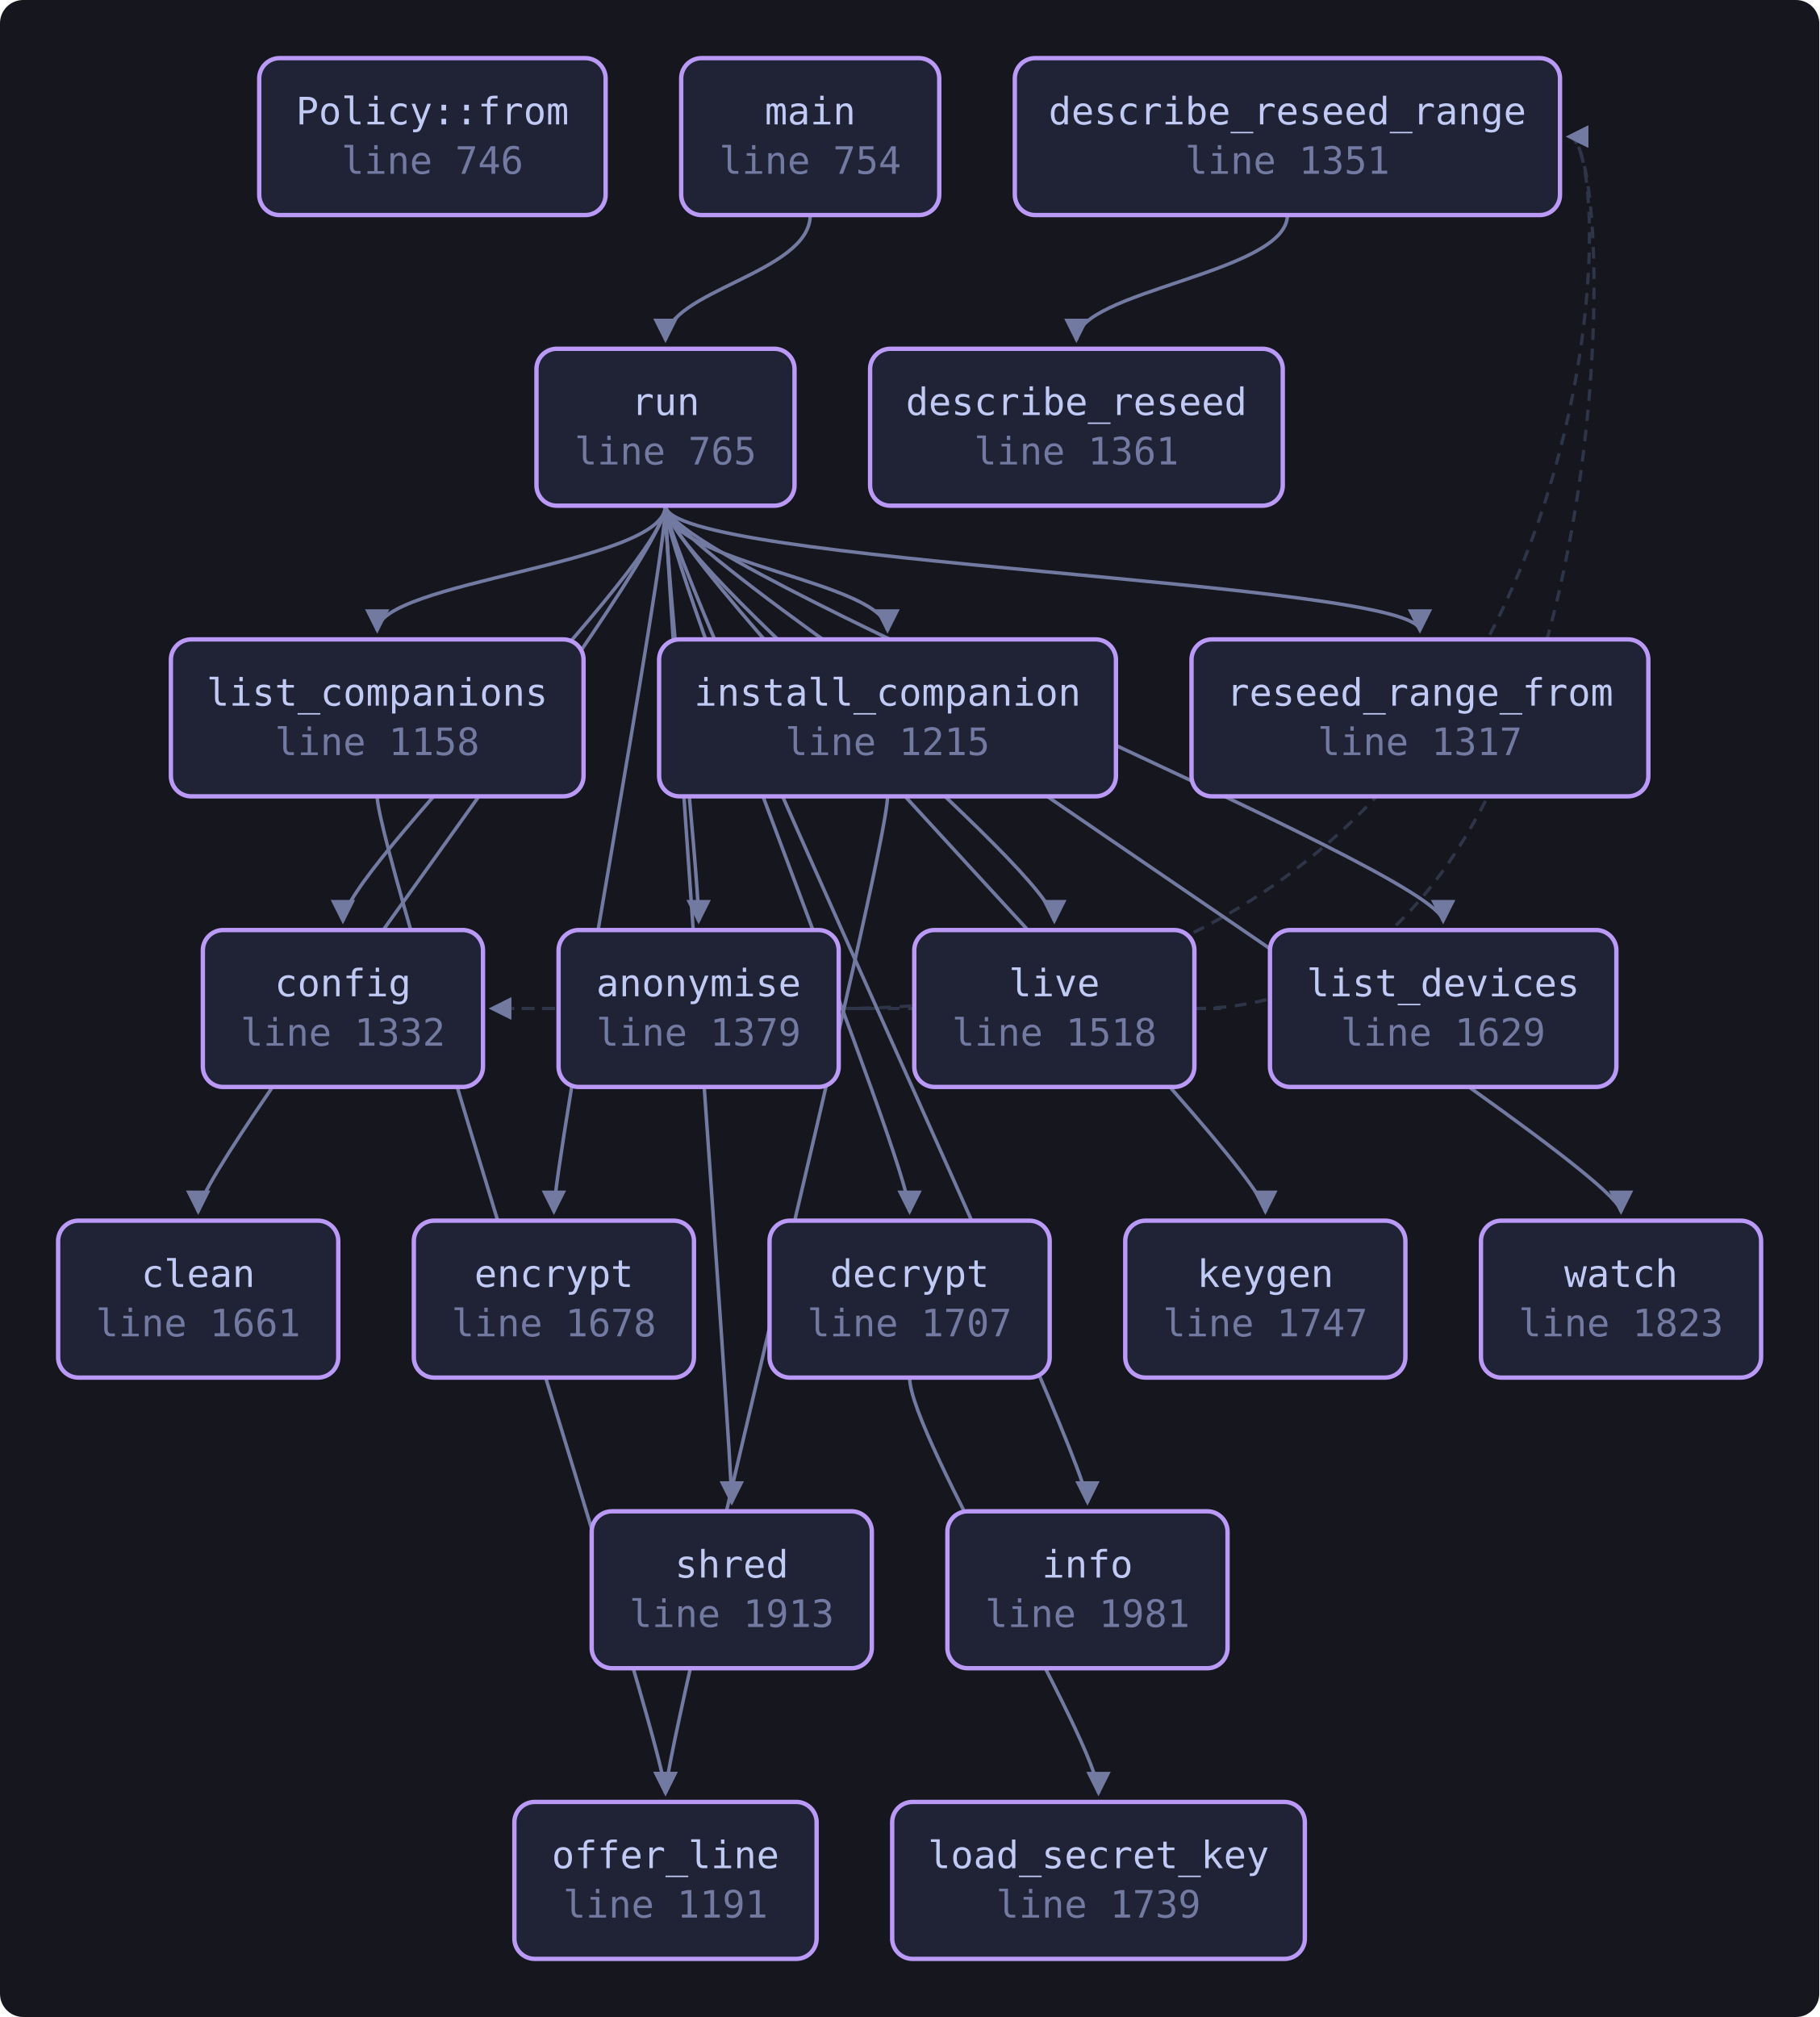
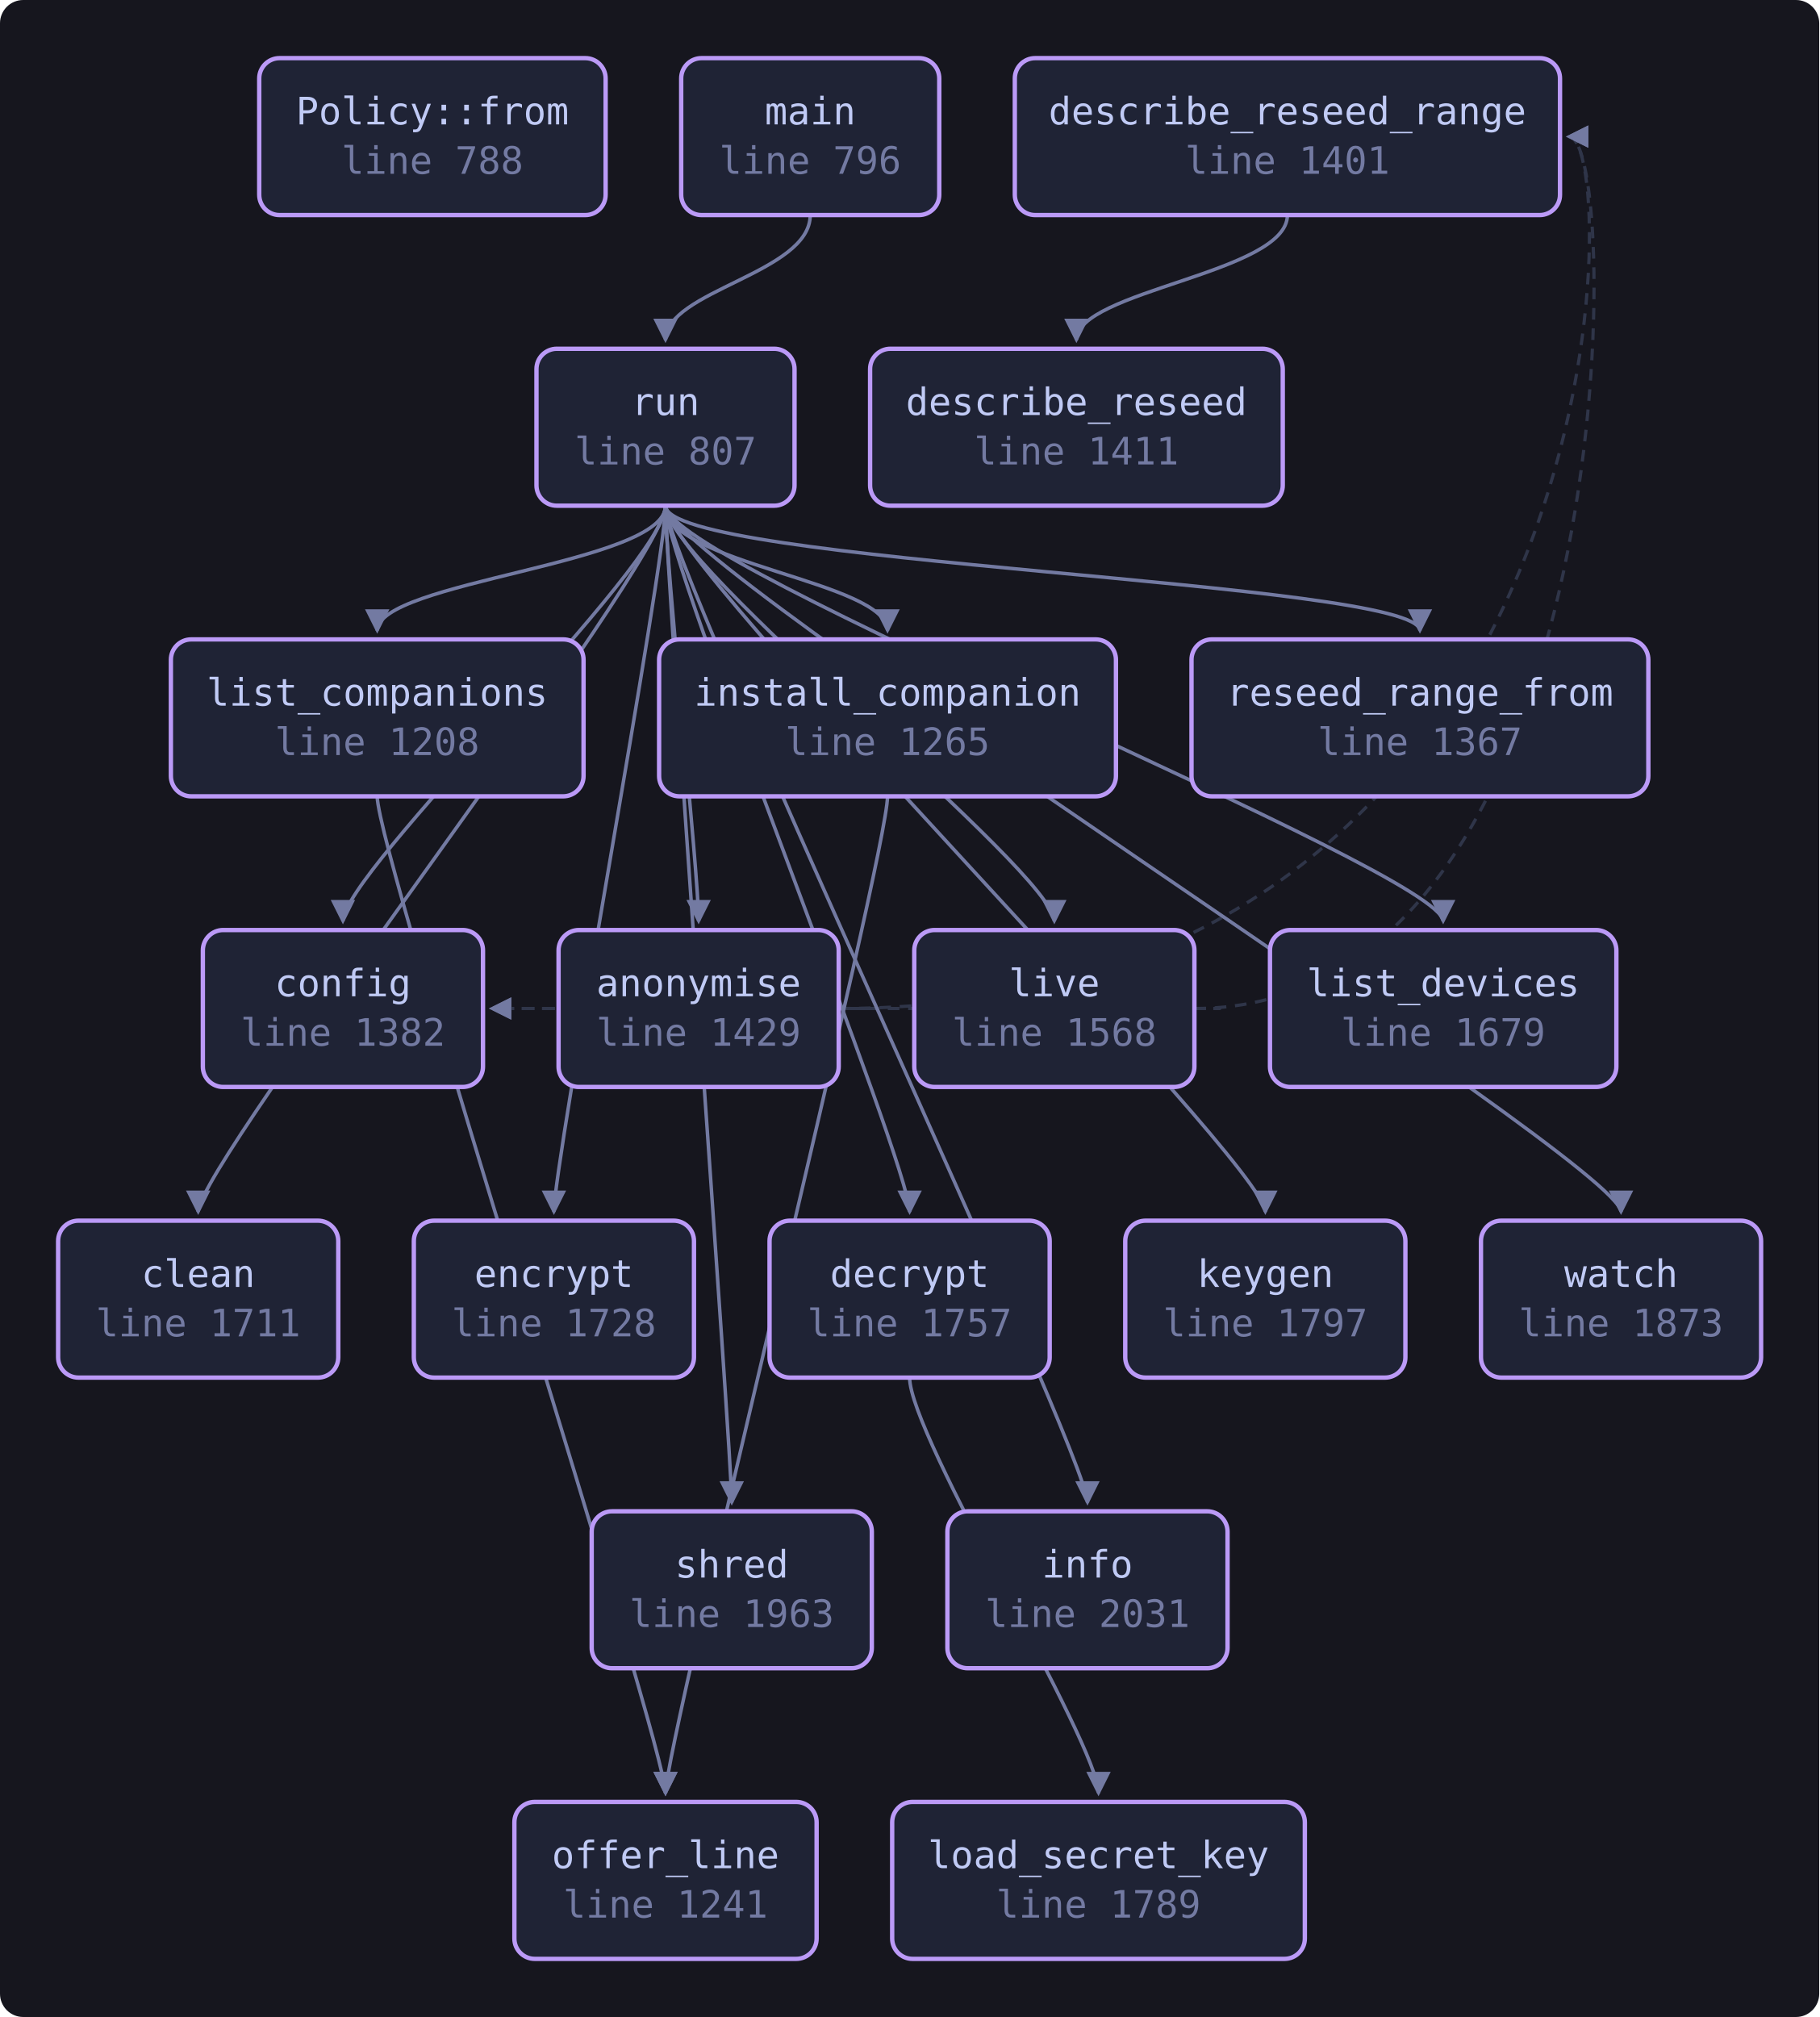
<svg xmlns="http://www.w3.org/2000/svg" viewBox="0 0 626 694" width="626" height="694" style="max-width:100%;height:auto" role="img" aria-label="flowchart">
  <defs>
    <marker id="a" viewBox="0 0 8 8" refX="7" refY="4" markerWidth="7" markerHeight="7" orient="auto-start-reverse">
      <path d="M0 0 L8 4 L0 8 z" fill="var(--muted, #737aa2)" />
    </marker>
  </defs>
  <rect x="0" y="0" width="626" height="694" fill="var(--bg-inset, #16161e)" rx="8" />
  <path d="M288.6 347.0 C 310.6 347.0, 310.6 347.0, 169.2 347.0" fill="none" stroke="var(--border, #2f3549)" stroke-width="1.1" stroke-dasharray="4 3" marker-end="url(#a)" />
  <path d="M288.6 347.0 C 558.8 347.0, 558.8 47.0, 539.8 47.0" fill="none" stroke="var(--border, #2f3549)" stroke-width="1.1" stroke-dasharray="4 3" marker-end="url(#a)" />
  <path d="M313.0 474.0 C 313.0 494.0, 378.0 600.0, 378.0 617.0" fill="none" stroke="var(--muted, #737aa2)" stroke-width="1.2" marker-end="url(#a)" />
  <path d="M443.0 74.0 C 443.0 94.0, 370.4 100.0, 370.4 117.0" fill="none" stroke="var(--muted, #737aa2)" stroke-width="1.2" marker-end="url(#a)" />
  <path d="M305.4 274.0 C 305.4 294.0, 229.0 600.0, 229.0 617.0" fill="none" stroke="var(--muted, #737aa2)" stroke-width="1.2" marker-end="url(#a)" />
  <path d="M129.8 274.0 C 129.8 294.0, 229.0 600.0, 229.0 617.0" fill="none" stroke="var(--muted, #737aa2)" stroke-width="1.2" marker-end="url(#a)" />
  <path d="M411.0 347.0 C 433.0 347.0, 433.0 347.0, 169.2 347.0" fill="none" stroke="var(--border, #2f3549)" stroke-width="1.1" stroke-dasharray="4 3" marker-end="url(#a)" />
  <path d="M411.0 347.0 C 558.8 347.0, 558.8 47.0, 539.8 47.0" fill="none" stroke="var(--border, #2f3549)" stroke-width="1.1" stroke-dasharray="4 3" marker-end="url(#a)" />
  <path d="M278.8 74.0 C 278.8 94.0, 229.0 100.0, 229.0 117.0" fill="none" stroke="var(--muted, #737aa2)" stroke-width="1.2" marker-end="url(#a)" />
  <path d="M229.0 174.0 C 229.0 194.0, 240.4 300.0, 240.4 317.0" fill="none" stroke="var(--muted, #737aa2)" stroke-width="1.2" marker-end="url(#a)" />
  <path d="M229.0 174.0 C 229.0 194.0, 68.2 400.0, 68.2 417.0" fill="none" stroke="var(--muted, #737aa2)" stroke-width="1.2" marker-end="url(#a)" />
  <path d="M229.0 174.0 C 229.0 194.0, 118.0 300.0, 118.0 317.0" fill="none" stroke="var(--muted, #737aa2)" stroke-width="1.2" marker-end="url(#a)" />
  <path d="M229.0 174.0 C 229.0 194.0, 313.0 400.0, 313.0 417.0" fill="none" stroke="var(--muted, #737aa2)" stroke-width="1.2" marker-end="url(#a)" />
  <path d="M229.0 174.0 C 229.0 194.0, 190.6 400.0, 190.6 417.0" fill="none" stroke="var(--muted, #737aa2)" stroke-width="1.2" marker-end="url(#a)" />
  <path d="M229.0 174.0 C 229.0 194.0, 374.2 500.0, 374.2 517.0" fill="none" stroke="var(--muted, #737aa2)" stroke-width="1.2" marker-end="url(#a)" />
  <path d="M229.0 174.0 C 229.0 194.0, 305.4 200.0, 305.4 217.0" fill="none" stroke="var(--muted, #737aa2)" stroke-width="1.2" marker-end="url(#a)" />
  <path d="M229.0 174.0 C 229.0 194.0, 435.4 400.0, 435.4 417.0" fill="none" stroke="var(--muted, #737aa2)" stroke-width="1.2" marker-end="url(#a)" />
  <path d="M229.0 174.0 C 229.0 194.0, 129.8 200.0, 129.8 217.0" fill="none" stroke="var(--muted, #737aa2)" stroke-width="1.2" marker-end="url(#a)" />
  <path d="M229.0 174.0 C 229.0 194.0, 496.6 300.0, 496.6 317.0" fill="none" stroke="var(--muted, #737aa2)" stroke-width="1.2" marker-end="url(#a)" />
  <path d="M229.0 174.0 C 229.0 194.0, 362.8 300.0, 362.8 317.0" fill="none" stroke="var(--muted, #737aa2)" stroke-width="1.2" marker-end="url(#a)" />
  <path d="M229.0 174.0 C 229.0 194.0, 488.6 200.0, 488.6 217.0" fill="none" stroke="var(--muted, #737aa2)" stroke-width="1.2" marker-end="url(#a)" />
  <path d="M229.0 174.0 C 229.0 194.0, 251.8 500.0, 251.8 517.0" fill="none" stroke="var(--muted, #737aa2)" stroke-width="1.2" marker-end="url(#a)" />
  <path d="M229.0 174.0 C 229.0 194.0, 557.8 400.0, 557.8 417.0" fill="none" stroke="var(--muted, #737aa2)" stroke-width="1.2" marker-end="url(#a)" />
-   <a href="https://github.com/tilas01/veilvoice/blob/main/crates/veilvoice-cli/src/main.rs#L746" target="_blank" rel="noopener noreferrer">
+   <a href="https://github.com/tilas01/veilvoice/blob/main/crates/veilvoice-cli/src/main.rs#L788" target="_blank" rel="noopener noreferrer">
    <rect x="89.2" y="20.0" width="119.2" height="54.0" rx="7" fill="var(--bg-soft, #1f2335)" stroke="var(--accent-2, #bb9af7)" stroke-width="1.5" />
    <text x="148.8" y="42.8" font-family="ui-monospace, SFMono-Regular, Menlo, Consolas, monospace" font-size="13" fill="var(--fg, #c0caf5)" text-anchor="middle">Policy::from</text>
-     <text x="148.8" y="59.8" font-family="ui-monospace, SFMono-Regular, Menlo, Consolas, monospace" font-size="13" fill="var(--muted, #737aa2)" text-anchor="middle">line 746</text>
+     <text x="148.8" y="59.8" font-family="ui-monospace, SFMono-Regular, Menlo, Consolas, monospace" font-size="13" fill="var(--muted, #737aa2)" text-anchor="middle">line 788</text>
  </a>
-   <a href="https://github.com/tilas01/veilvoice/blob/main/crates/veilvoice-cli/src/main.rs#L754" target="_blank" rel="noopener noreferrer">
+   <a href="https://github.com/tilas01/veilvoice/blob/main/crates/veilvoice-cli/src/main.rs#L796" target="_blank" rel="noopener noreferrer">
    <rect x="234.4" y="20.0" width="88.8" height="54.0" rx="7" fill="var(--bg-soft, #1f2335)" stroke="var(--accent-2, #bb9af7)" stroke-width="1.5" />
    <text x="278.8" y="42.8" font-family="ui-monospace, SFMono-Regular, Menlo, Consolas, monospace" font-size="13" fill="var(--fg, #c0caf5)" text-anchor="middle">main</text>
-     <text x="278.8" y="59.8" font-family="ui-monospace, SFMono-Regular, Menlo, Consolas, monospace" font-size="13" fill="var(--muted, #737aa2)" text-anchor="middle">line 754</text>
+     <text x="278.8" y="59.8" font-family="ui-monospace, SFMono-Regular, Menlo, Consolas, monospace" font-size="13" fill="var(--muted, #737aa2)" text-anchor="middle">line 796</text>
  </a>
-   <a href="https://github.com/tilas01/veilvoice/blob/main/crates/veilvoice-cli/src/main.rs#L765" target="_blank" rel="noopener noreferrer">
+   <a href="https://github.com/tilas01/veilvoice/blob/main/crates/veilvoice-cli/src/main.rs#L807" target="_blank" rel="noopener noreferrer">
    <rect x="184.6" y="120.0" width="88.8" height="54.0" rx="7" fill="var(--bg-soft, #1f2335)" stroke="var(--accent-2, #bb9af7)" stroke-width="1.5" />
    <text x="229.0" y="142.8" font-family="ui-monospace, SFMono-Regular, Menlo, Consolas, monospace" font-size="13" fill="var(--fg, #c0caf5)" text-anchor="middle">run</text>
-     <text x="229.0" y="159.8" font-family="ui-monospace, SFMono-Regular, Menlo, Consolas, monospace" font-size="13" fill="var(--muted, #737aa2)" text-anchor="middle">line 765</text>
+     <text x="229.0" y="159.8" font-family="ui-monospace, SFMono-Regular, Menlo, Consolas, monospace" font-size="13" fill="var(--muted, #737aa2)" text-anchor="middle">line 807</text>
  </a>
-   <a href="https://github.com/tilas01/veilvoice/blob/main/crates/veilvoice-cli/src/main.rs#L1158" target="_blank" rel="noopener noreferrer">
+   <a href="https://github.com/tilas01/veilvoice/blob/main/crates/veilvoice-cli/src/main.rs#L1208" target="_blank" rel="noopener noreferrer">
    <rect x="58.8" y="220.0" width="142.0" height="54.0" rx="7" fill="var(--bg-soft, #1f2335)" stroke="var(--accent-2, #bb9af7)" stroke-width="1.5" />
    <text x="129.8" y="242.8" font-family="ui-monospace, SFMono-Regular, Menlo, Consolas, monospace" font-size="13" fill="var(--fg, #c0caf5)" text-anchor="middle">list_companions</text>
-     <text x="129.8" y="259.8" font-family="ui-monospace, SFMono-Regular, Menlo, Consolas, monospace" font-size="13" fill="var(--muted, #737aa2)" text-anchor="middle">line 1158</text>
+     <text x="129.8" y="259.8" font-family="ui-monospace, SFMono-Regular, Menlo, Consolas, monospace" font-size="13" fill="var(--muted, #737aa2)" text-anchor="middle">line 1208</text>
  </a>
-   <a href="https://github.com/tilas01/veilvoice/blob/main/crates/veilvoice-cli/src/main.rs#L1191" target="_blank" rel="noopener noreferrer">
+   <a href="https://github.com/tilas01/veilvoice/blob/main/crates/veilvoice-cli/src/main.rs#L1241" target="_blank" rel="noopener noreferrer">
    <rect x="177.0" y="620.0" width="104.0" height="54.0" rx="7" fill="var(--bg-soft, #1f2335)" stroke="var(--accent-2, #bb9af7)" stroke-width="1.5" />
    <text x="229.0" y="642.8" font-family="ui-monospace, SFMono-Regular, Menlo, Consolas, monospace" font-size="13" fill="var(--fg, #c0caf5)" text-anchor="middle">offer_line</text>
-     <text x="229.0" y="659.8" font-family="ui-monospace, SFMono-Regular, Menlo, Consolas, monospace" font-size="13" fill="var(--muted, #737aa2)" text-anchor="middle">line 1191</text>
+     <text x="229.0" y="659.8" font-family="ui-monospace, SFMono-Regular, Menlo, Consolas, monospace" font-size="13" fill="var(--muted, #737aa2)" text-anchor="middle">line 1241</text>
  </a>
-   <a href="https://github.com/tilas01/veilvoice/blob/main/crates/veilvoice-cli/src/main.rs#L1215" target="_blank" rel="noopener noreferrer">
+   <a href="https://github.com/tilas01/veilvoice/blob/main/crates/veilvoice-cli/src/main.rs#L1265" target="_blank" rel="noopener noreferrer">
    <rect x="226.8" y="220.0" width="157.2" height="54.0" rx="7" fill="var(--bg-soft, #1f2335)" stroke="var(--accent-2, #bb9af7)" stroke-width="1.5" />
    <text x="305.4" y="242.8" font-family="ui-monospace, SFMono-Regular, Menlo, Consolas, monospace" font-size="13" fill="var(--fg, #c0caf5)" text-anchor="middle">install_companion</text>
-     <text x="305.4" y="259.8" font-family="ui-monospace, SFMono-Regular, Menlo, Consolas, monospace" font-size="13" fill="var(--muted, #737aa2)" text-anchor="middle">line 1215</text>
+     <text x="305.4" y="259.8" font-family="ui-monospace, SFMono-Regular, Menlo, Consolas, monospace" font-size="13" fill="var(--muted, #737aa2)" text-anchor="middle">line 1265</text>
  </a>
-   <a href="https://github.com/tilas01/veilvoice/blob/main/crates/veilvoice-cli/src/main.rs#L1317" target="_blank" rel="noopener noreferrer">
+   <a href="https://github.com/tilas01/veilvoice/blob/main/crates/veilvoice-cli/src/main.rs#L1367" target="_blank" rel="noopener noreferrer">
    <rect x="410.0" y="220.0" width="157.2" height="54.0" rx="7" fill="var(--bg-soft, #1f2335)" stroke="var(--accent-2, #bb9af7)" stroke-width="1.5" />
    <text x="488.6" y="242.8" font-family="ui-monospace, SFMono-Regular, Menlo, Consolas, monospace" font-size="13" fill="var(--fg, #c0caf5)" text-anchor="middle">reseed_range_from</text>
-     <text x="488.6" y="259.8" font-family="ui-monospace, SFMono-Regular, Menlo, Consolas, monospace" font-size="13" fill="var(--muted, #737aa2)" text-anchor="middle">line 1317</text>
+     <text x="488.6" y="259.8" font-family="ui-monospace, SFMono-Regular, Menlo, Consolas, monospace" font-size="13" fill="var(--muted, #737aa2)" text-anchor="middle">line 1367</text>
  </a>
-   <a href="https://github.com/tilas01/veilvoice/blob/main/crates/veilvoice-cli/src/main.rs#L1332" target="_blank" rel="noopener noreferrer">
+   <a href="https://github.com/tilas01/veilvoice/blob/main/crates/veilvoice-cli/src/main.rs#L1382" target="_blank" rel="noopener noreferrer">
    <rect x="69.8" y="320.0" width="96.4" height="54.0" rx="7" fill="var(--bg-soft, #1f2335)" stroke="var(--accent-2, #bb9af7)" stroke-width="1.5" />
    <text x="118.0" y="342.8" font-family="ui-monospace, SFMono-Regular, Menlo, Consolas, monospace" font-size="13" fill="var(--fg, #c0caf5)" text-anchor="middle">config</text>
-     <text x="118.0" y="359.8" font-family="ui-monospace, SFMono-Regular, Menlo, Consolas, monospace" font-size="13" fill="var(--muted, #737aa2)" text-anchor="middle">line 1332</text>
+     <text x="118.0" y="359.8" font-family="ui-monospace, SFMono-Regular, Menlo, Consolas, monospace" font-size="13" fill="var(--muted, #737aa2)" text-anchor="middle">line 1382</text>
  </a>
-   <a href="https://github.com/tilas01/veilvoice/blob/main/crates/veilvoice-cli/src/main.rs#L1351" target="_blank" rel="noopener noreferrer">
+   <a href="https://github.com/tilas01/veilvoice/blob/main/crates/veilvoice-cli/src/main.rs#L1401" target="_blank" rel="noopener noreferrer">
    <rect x="349.2" y="20.0" width="187.6" height="54.0" rx="7" fill="var(--bg-soft, #1f2335)" stroke="var(--accent-2, #bb9af7)" stroke-width="1.5" />
    <text x="443.0" y="42.8" font-family="ui-monospace, SFMono-Regular, Menlo, Consolas, monospace" font-size="13" fill="var(--fg, #c0caf5)" text-anchor="middle">describe_reseed_range</text>
-     <text x="443.0" y="59.8" font-family="ui-monospace, SFMono-Regular, Menlo, Consolas, monospace" font-size="13" fill="var(--muted, #737aa2)" text-anchor="middle">line 1351</text>
+     <text x="443.0" y="59.8" font-family="ui-monospace, SFMono-Regular, Menlo, Consolas, monospace" font-size="13" fill="var(--muted, #737aa2)" text-anchor="middle">line 1401</text>
  </a>
-   <a href="https://github.com/tilas01/veilvoice/blob/main/crates/veilvoice-cli/src/main.rs#L1361" target="_blank" rel="noopener noreferrer">
+   <a href="https://github.com/tilas01/veilvoice/blob/main/crates/veilvoice-cli/src/main.rs#L1411" target="_blank" rel="noopener noreferrer">
    <rect x="299.4" y="120.0" width="142.0" height="54.0" rx="7" fill="var(--bg-soft, #1f2335)" stroke="var(--accent-2, #bb9af7)" stroke-width="1.5" />
    <text x="370.4" y="142.8" font-family="ui-monospace, SFMono-Regular, Menlo, Consolas, monospace" font-size="13" fill="var(--fg, #c0caf5)" text-anchor="middle">describe_reseed</text>
-     <text x="370.4" y="159.8" font-family="ui-monospace, SFMono-Regular, Menlo, Consolas, monospace" font-size="13" fill="var(--muted, #737aa2)" text-anchor="middle">line 1361</text>
+     <text x="370.4" y="159.8" font-family="ui-monospace, SFMono-Regular, Menlo, Consolas, monospace" font-size="13" fill="var(--muted, #737aa2)" text-anchor="middle">line 1411</text>
  </a>
-   <a href="https://github.com/tilas01/veilvoice/blob/main/crates/veilvoice-cli/src/main.rs#L1379" target="_blank" rel="noopener noreferrer">
+   <a href="https://github.com/tilas01/veilvoice/blob/main/crates/veilvoice-cli/src/main.rs#L1429" target="_blank" rel="noopener noreferrer">
    <rect x="192.2" y="320.0" width="96.4" height="54.0" rx="7" fill="var(--bg-soft, #1f2335)" stroke="var(--accent-2, #bb9af7)" stroke-width="1.5" />
    <text x="240.4" y="342.8" font-family="ui-monospace, SFMono-Regular, Menlo, Consolas, monospace" font-size="13" fill="var(--fg, #c0caf5)" text-anchor="middle">anonymise</text>
-     <text x="240.4" y="359.8" font-family="ui-monospace, SFMono-Regular, Menlo, Consolas, monospace" font-size="13" fill="var(--muted, #737aa2)" text-anchor="middle">line 1379</text>
+     <text x="240.4" y="359.8" font-family="ui-monospace, SFMono-Regular, Menlo, Consolas, monospace" font-size="13" fill="var(--muted, #737aa2)" text-anchor="middle">line 1429</text>
  </a>
-   <a href="https://github.com/tilas01/veilvoice/blob/main/crates/veilvoice-cli/src/main.rs#L1518" target="_blank" rel="noopener noreferrer">
+   <a href="https://github.com/tilas01/veilvoice/blob/main/crates/veilvoice-cli/src/main.rs#L1568" target="_blank" rel="noopener noreferrer">
    <rect x="314.6" y="320.0" width="96.4" height="54.0" rx="7" fill="var(--bg-soft, #1f2335)" stroke="var(--accent-2, #bb9af7)" stroke-width="1.5" />
    <text x="362.8" y="342.8" font-family="ui-monospace, SFMono-Regular, Menlo, Consolas, monospace" font-size="13" fill="var(--fg, #c0caf5)" text-anchor="middle">live</text>
-     <text x="362.8" y="359.8" font-family="ui-monospace, SFMono-Regular, Menlo, Consolas, monospace" font-size="13" fill="var(--muted, #737aa2)" text-anchor="middle">line 1518</text>
+     <text x="362.8" y="359.8" font-family="ui-monospace, SFMono-Regular, Menlo, Consolas, monospace" font-size="13" fill="var(--muted, #737aa2)" text-anchor="middle">line 1568</text>
  </a>
-   <a href="https://github.com/tilas01/veilvoice/blob/main/crates/veilvoice-cli/src/main.rs#L1629" target="_blank" rel="noopener noreferrer">
+   <a href="https://github.com/tilas01/veilvoice/blob/main/crates/veilvoice-cli/src/main.rs#L1679" target="_blank" rel="noopener noreferrer">
    <rect x="437.0" y="320.0" width="119.2" height="54.0" rx="7" fill="var(--bg-soft, #1f2335)" stroke="var(--accent-2, #bb9af7)" stroke-width="1.5" />
    <text x="496.6" y="342.8" font-family="ui-monospace, SFMono-Regular, Menlo, Consolas, monospace" font-size="13" fill="var(--fg, #c0caf5)" text-anchor="middle">list_devices</text>
-     <text x="496.6" y="359.8" font-family="ui-monospace, SFMono-Regular, Menlo, Consolas, monospace" font-size="13" fill="var(--muted, #737aa2)" text-anchor="middle">line 1629</text>
+     <text x="496.6" y="359.8" font-family="ui-monospace, SFMono-Regular, Menlo, Consolas, monospace" font-size="13" fill="var(--muted, #737aa2)" text-anchor="middle">line 1679</text>
  </a>
-   <a href="https://github.com/tilas01/veilvoice/blob/main/crates/veilvoice-cli/src/main.rs#L1661" target="_blank" rel="noopener noreferrer">
+   <a href="https://github.com/tilas01/veilvoice/blob/main/crates/veilvoice-cli/src/main.rs#L1711" target="_blank" rel="noopener noreferrer">
    <rect x="20.0" y="420.0" width="96.4" height="54.0" rx="7" fill="var(--bg-soft, #1f2335)" stroke="var(--accent-2, #bb9af7)" stroke-width="1.5" />
    <text x="68.2" y="442.8" font-family="ui-monospace, SFMono-Regular, Menlo, Consolas, monospace" font-size="13" fill="var(--fg, #c0caf5)" text-anchor="middle">clean</text>
-     <text x="68.2" y="459.8" font-family="ui-monospace, SFMono-Regular, Menlo, Consolas, monospace" font-size="13" fill="var(--muted, #737aa2)" text-anchor="middle">line 1661</text>
+     <text x="68.2" y="459.8" font-family="ui-monospace, SFMono-Regular, Menlo, Consolas, monospace" font-size="13" fill="var(--muted, #737aa2)" text-anchor="middle">line 1711</text>
  </a>
-   <a href="https://github.com/tilas01/veilvoice/blob/main/crates/veilvoice-cli/src/main.rs#L1678" target="_blank" rel="noopener noreferrer">
+   <a href="https://github.com/tilas01/veilvoice/blob/main/crates/veilvoice-cli/src/main.rs#L1728" target="_blank" rel="noopener noreferrer">
    <rect x="142.4" y="420.0" width="96.4" height="54.0" rx="7" fill="var(--bg-soft, #1f2335)" stroke="var(--accent-2, #bb9af7)" stroke-width="1.5" />
    <text x="190.6" y="442.8" font-family="ui-monospace, SFMono-Regular, Menlo, Consolas, monospace" font-size="13" fill="var(--fg, #c0caf5)" text-anchor="middle">encrypt</text>
-     <text x="190.6" y="459.8" font-family="ui-monospace, SFMono-Regular, Menlo, Consolas, monospace" font-size="13" fill="var(--muted, #737aa2)" text-anchor="middle">line 1678</text>
+     <text x="190.6" y="459.8" font-family="ui-monospace, SFMono-Regular, Menlo, Consolas, monospace" font-size="13" fill="var(--muted, #737aa2)" text-anchor="middle">line 1728</text>
  </a>
-   <a href="https://github.com/tilas01/veilvoice/blob/main/crates/veilvoice-cli/src/main.rs#L1707" target="_blank" rel="noopener noreferrer">
+   <a href="https://github.com/tilas01/veilvoice/blob/main/crates/veilvoice-cli/src/main.rs#L1757" target="_blank" rel="noopener noreferrer">
    <rect x="264.8" y="420.0" width="96.4" height="54.0" rx="7" fill="var(--bg-soft, #1f2335)" stroke="var(--accent-2, #bb9af7)" stroke-width="1.5" />
    <text x="313.0" y="442.8" font-family="ui-monospace, SFMono-Regular, Menlo, Consolas, monospace" font-size="13" fill="var(--fg, #c0caf5)" text-anchor="middle">decrypt</text>
-     <text x="313.0" y="459.8" font-family="ui-monospace, SFMono-Regular, Menlo, Consolas, monospace" font-size="13" fill="var(--muted, #737aa2)" text-anchor="middle">line 1707</text>
+     <text x="313.0" y="459.8" font-family="ui-monospace, SFMono-Regular, Menlo, Consolas, monospace" font-size="13" fill="var(--muted, #737aa2)" text-anchor="middle">line 1757</text>
  </a>
-   <a href="https://github.com/tilas01/veilvoice/blob/main/crates/veilvoice-cli/src/main.rs#L1739" target="_blank" rel="noopener noreferrer">
+   <a href="https://github.com/tilas01/veilvoice/blob/main/crates/veilvoice-cli/src/main.rs#L1789" target="_blank" rel="noopener noreferrer">
    <rect x="307.0" y="620.0" width="142.0" height="54.0" rx="7" fill="var(--bg-soft, #1f2335)" stroke="var(--accent-2, #bb9af7)" stroke-width="1.5" />
    <text x="378.0" y="642.8" font-family="ui-monospace, SFMono-Regular, Menlo, Consolas, monospace" font-size="13" fill="var(--fg, #c0caf5)" text-anchor="middle">load_secret_key</text>
-     <text x="378.0" y="659.8" font-family="ui-monospace, SFMono-Regular, Menlo, Consolas, monospace" font-size="13" fill="var(--muted, #737aa2)" text-anchor="middle">line 1739</text>
+     <text x="378.0" y="659.8" font-family="ui-monospace, SFMono-Regular, Menlo, Consolas, monospace" font-size="13" fill="var(--muted, #737aa2)" text-anchor="middle">line 1789</text>
  </a>
-   <a href="https://github.com/tilas01/veilvoice/blob/main/crates/veilvoice-cli/src/main.rs#L1747" target="_blank" rel="noopener noreferrer">
+   <a href="https://github.com/tilas01/veilvoice/blob/main/crates/veilvoice-cli/src/main.rs#L1797" target="_blank" rel="noopener noreferrer">
    <rect x="387.2" y="420.0" width="96.4" height="54.0" rx="7" fill="var(--bg-soft, #1f2335)" stroke="var(--accent-2, #bb9af7)" stroke-width="1.5" />
    <text x="435.4" y="442.8" font-family="ui-monospace, SFMono-Regular, Menlo, Consolas, monospace" font-size="13" fill="var(--fg, #c0caf5)" text-anchor="middle">keygen</text>
-     <text x="435.4" y="459.8" font-family="ui-monospace, SFMono-Regular, Menlo, Consolas, monospace" font-size="13" fill="var(--muted, #737aa2)" text-anchor="middle">line 1747</text>
+     <text x="435.4" y="459.8" font-family="ui-monospace, SFMono-Regular, Menlo, Consolas, monospace" font-size="13" fill="var(--muted, #737aa2)" text-anchor="middle">line 1797</text>
  </a>
-   <a href="https://github.com/tilas01/veilvoice/blob/main/crates/veilvoice-cli/src/main.rs#L1823" target="_blank" rel="noopener noreferrer">
+   <a href="https://github.com/tilas01/veilvoice/blob/main/crates/veilvoice-cli/src/main.rs#L1873" target="_blank" rel="noopener noreferrer">
    <rect x="509.6" y="420.0" width="96.4" height="54.0" rx="7" fill="var(--bg-soft, #1f2335)" stroke="var(--accent-2, #bb9af7)" stroke-width="1.5" />
    <text x="557.8" y="442.8" font-family="ui-monospace, SFMono-Regular, Menlo, Consolas, monospace" font-size="13" fill="var(--fg, #c0caf5)" text-anchor="middle">watch</text>
-     <text x="557.8" y="459.8" font-family="ui-monospace, SFMono-Regular, Menlo, Consolas, monospace" font-size="13" fill="var(--muted, #737aa2)" text-anchor="middle">line 1823</text>
+     <text x="557.8" y="459.8" font-family="ui-monospace, SFMono-Regular, Menlo, Consolas, monospace" font-size="13" fill="var(--muted, #737aa2)" text-anchor="middle">line 1873</text>
  </a>
-   <a href="https://github.com/tilas01/veilvoice/blob/main/crates/veilvoice-cli/src/main.rs#L1913" target="_blank" rel="noopener noreferrer">
+   <a href="https://github.com/tilas01/veilvoice/blob/main/crates/veilvoice-cli/src/main.rs#L1963" target="_blank" rel="noopener noreferrer">
    <rect x="203.6" y="520.0" width="96.4" height="54.0" rx="7" fill="var(--bg-soft, #1f2335)" stroke="var(--accent-2, #bb9af7)" stroke-width="1.5" />
    <text x="251.8" y="542.8" font-family="ui-monospace, SFMono-Regular, Menlo, Consolas, monospace" font-size="13" fill="var(--fg, #c0caf5)" text-anchor="middle">shred</text>
-     <text x="251.8" y="559.8" font-family="ui-monospace, SFMono-Regular, Menlo, Consolas, monospace" font-size="13" fill="var(--muted, #737aa2)" text-anchor="middle">line 1913</text>
+     <text x="251.8" y="559.8" font-family="ui-monospace, SFMono-Regular, Menlo, Consolas, monospace" font-size="13" fill="var(--muted, #737aa2)" text-anchor="middle">line 1963</text>
  </a>
-   <a href="https://github.com/tilas01/veilvoice/blob/main/crates/veilvoice-cli/src/main.rs#L1981" target="_blank" rel="noopener noreferrer">
+   <a href="https://github.com/tilas01/veilvoice/blob/main/crates/veilvoice-cli/src/main.rs#L2031" target="_blank" rel="noopener noreferrer">
    <rect x="326.0" y="520.0" width="96.4" height="54.0" rx="7" fill="var(--bg-soft, #1f2335)" stroke="var(--accent-2, #bb9af7)" stroke-width="1.5" />
    <text x="374.2" y="542.8" font-family="ui-monospace, SFMono-Regular, Menlo, Consolas, monospace" font-size="13" fill="var(--fg, #c0caf5)" text-anchor="middle">info</text>
-     <text x="374.2" y="559.8" font-family="ui-monospace, SFMono-Regular, Menlo, Consolas, monospace" font-size="13" fill="var(--muted, #737aa2)" text-anchor="middle">line 1981</text>
+     <text x="374.2" y="559.8" font-family="ui-monospace, SFMono-Regular, Menlo, Consolas, monospace" font-size="13" fill="var(--muted, #737aa2)" text-anchor="middle">line 2031</text>
  </a>
</svg>
